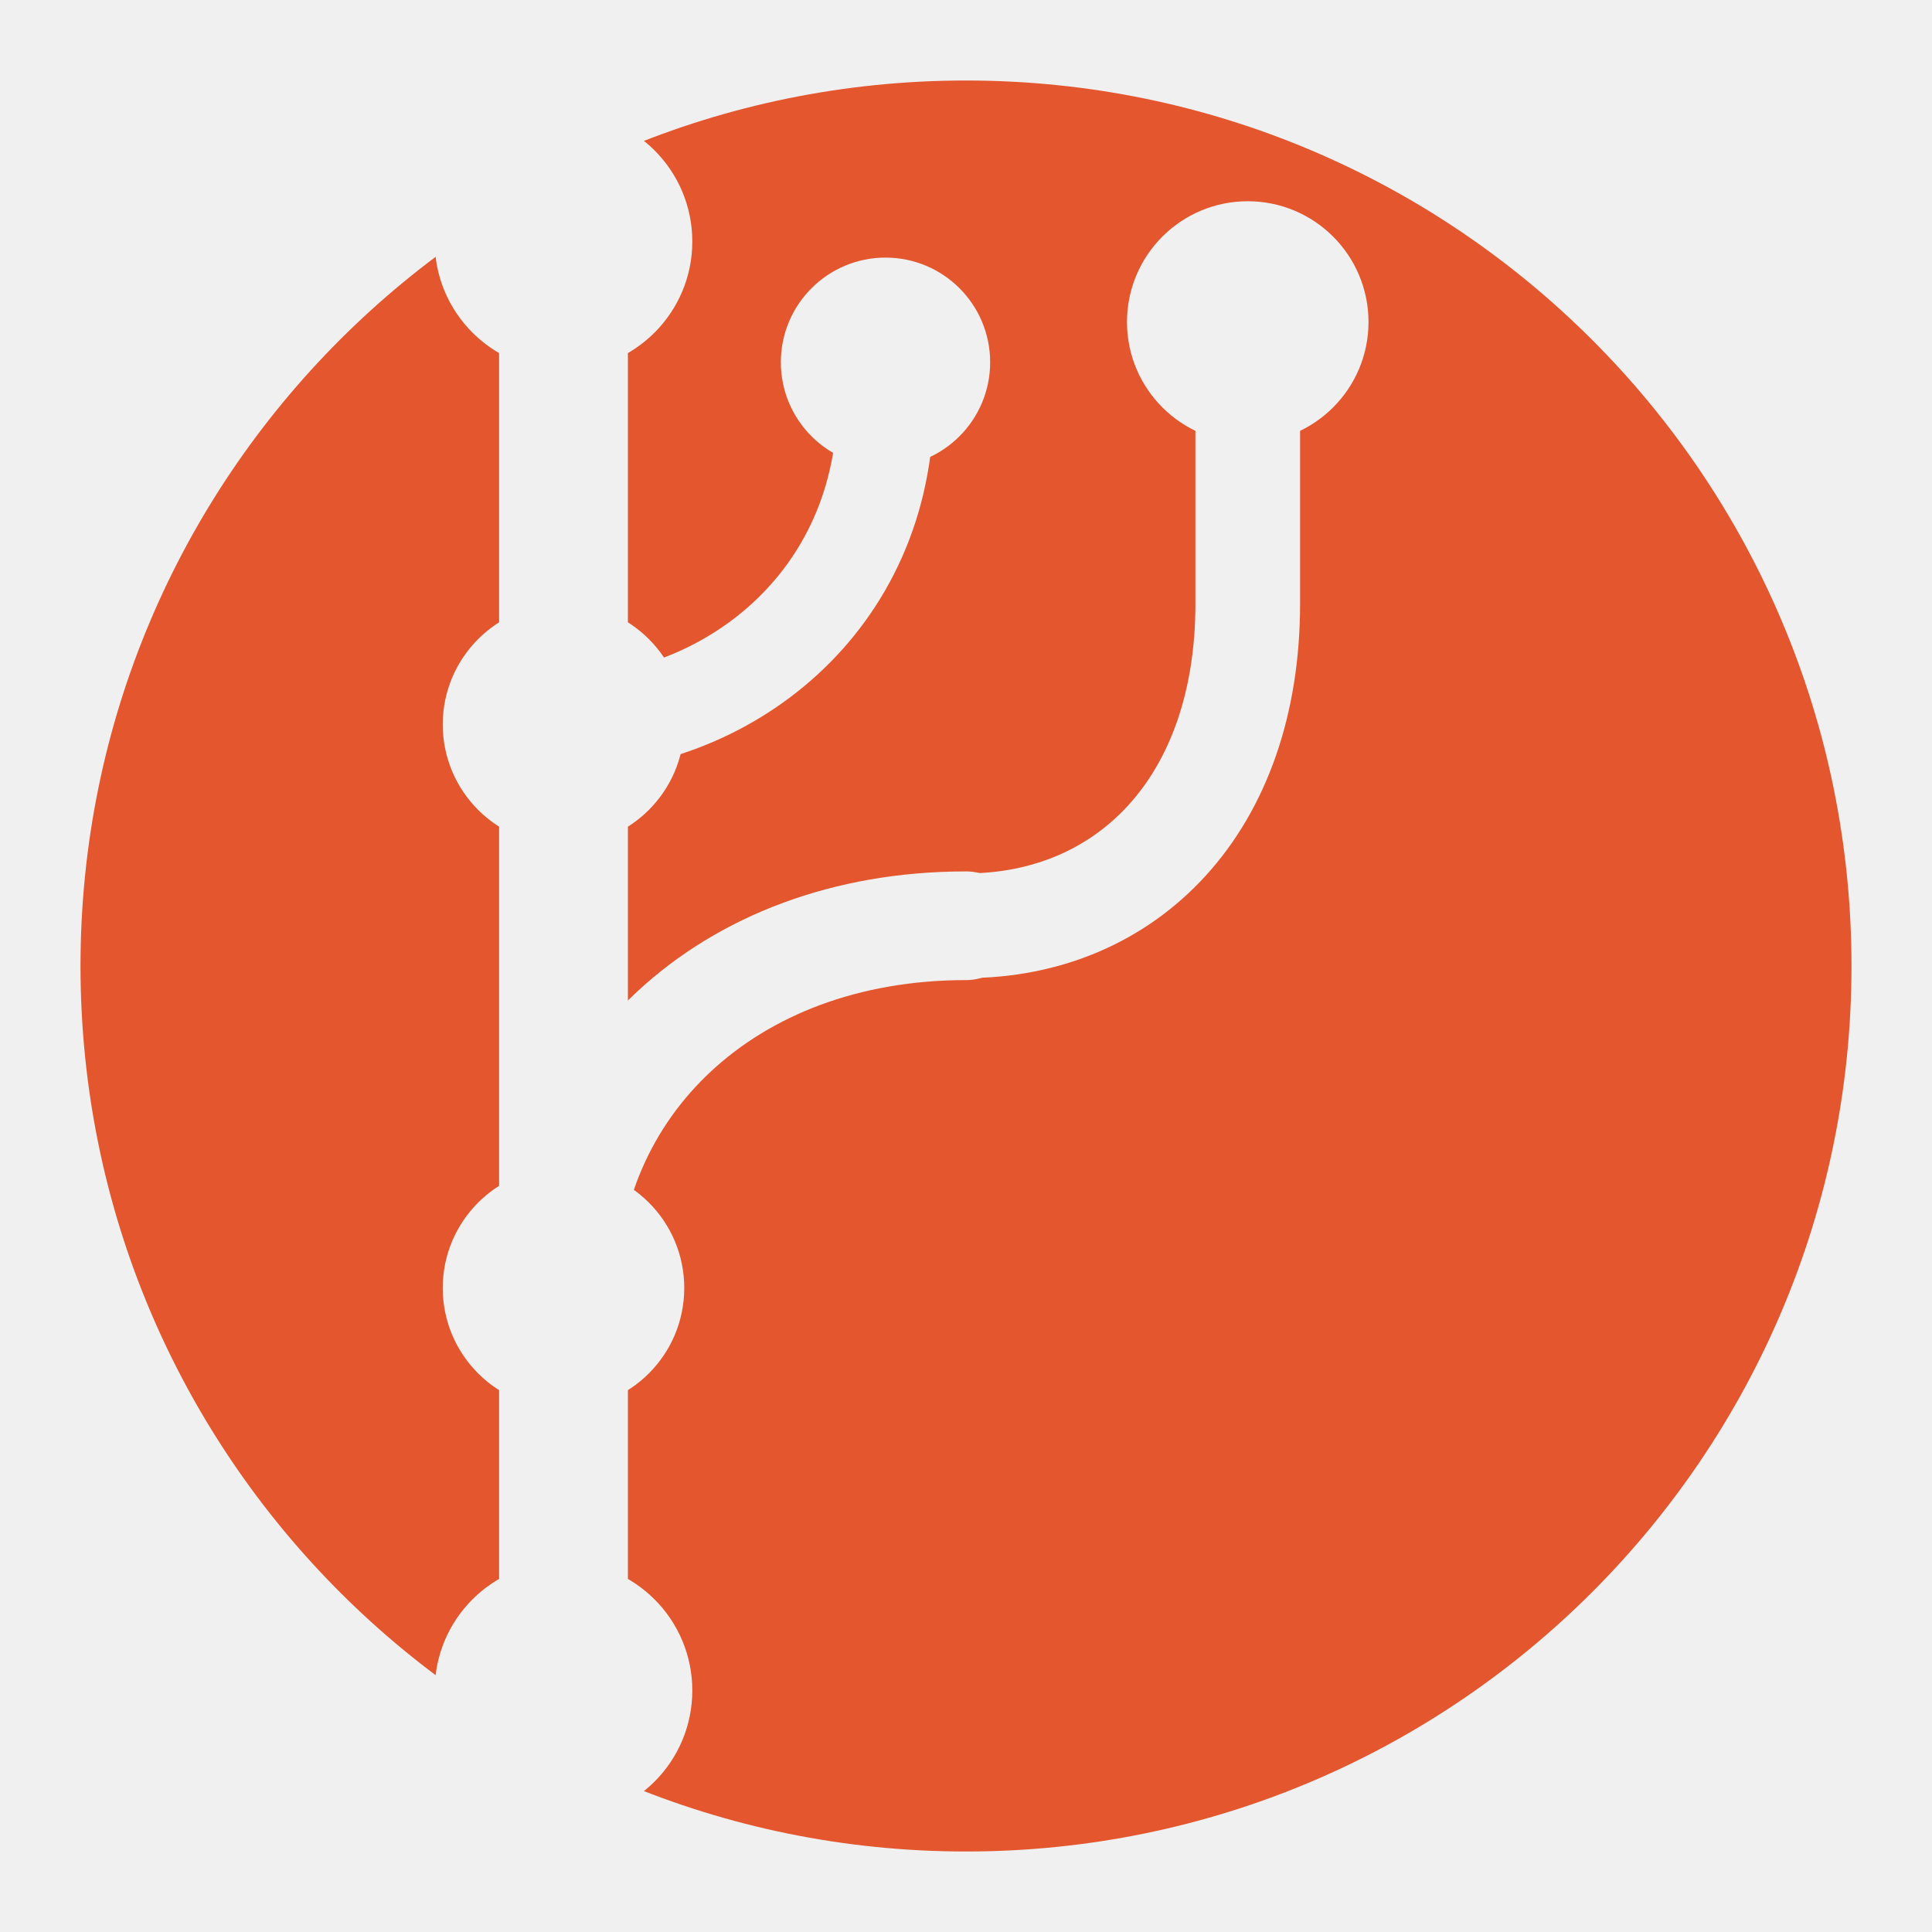
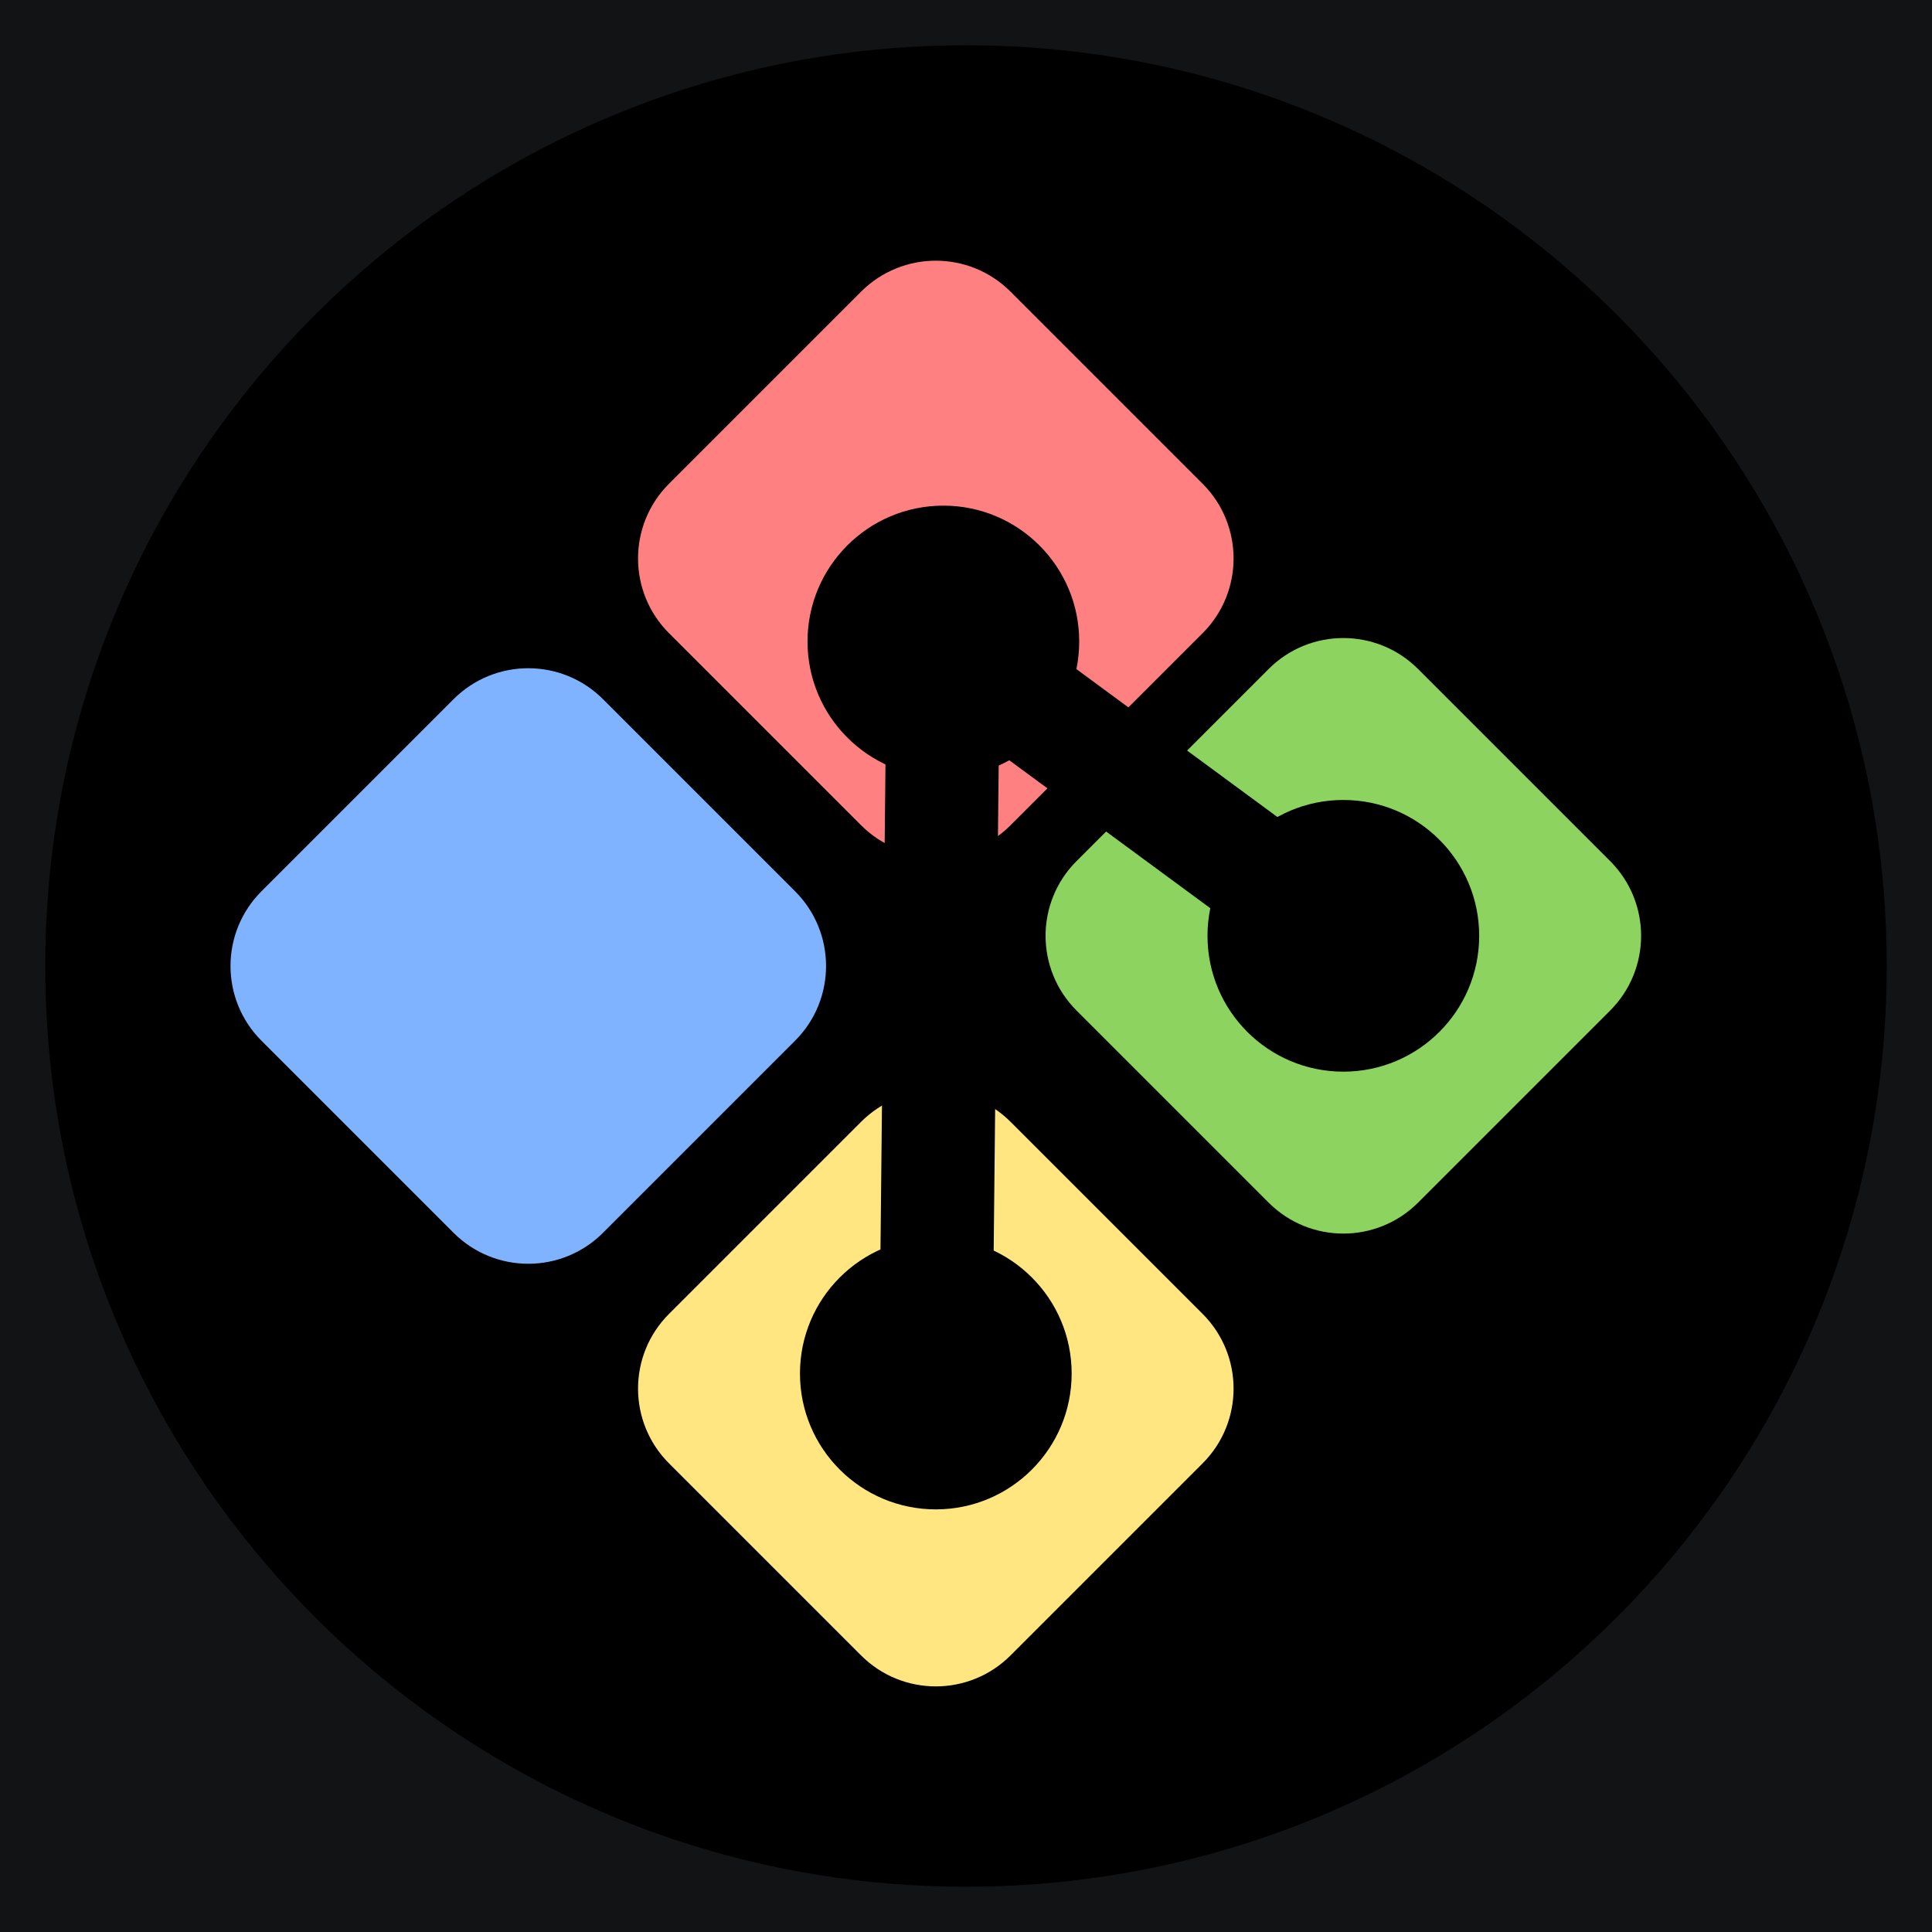
- <svg xmlns="http://www.w3.org/2000/svg" width="1024" height="1024" viewBox="0 0 24 24">
-   <defs>
-     <mask id="cutout">
-       <rect width="24" height="24" fill="white" />
-       <path d="M7 21V3" fill="none" stroke="black" stroke-width="1.6" stroke-linecap="round" />
-       <path d="M7 16c0-2.5 2-4.5 5-4.5M7 16c0-2.5 2-4.5 5-4.5" fill="none" stroke="black" stroke-width="1.35" stroke-linecap="round" stroke-linejoin="round" />
-       <path d="M12 11.5c2 0 3.5-1.5 3.5-4V4" fill="none" stroke="black" stroke-width="1.3" stroke-linecap="round" stroke-linejoin="round" />
-       <path d="M7 9c2 0 4-1.5 4-4V4.5" fill="none" stroke="black" stroke-width="1.2" stroke-linecap="round" stroke-linejoin="round" />
-       <circle cx="7" cy="21" r="1.6" fill="black" />
-       <circle cx="7" cy="3" r="1.6" fill="black" />
-       <circle cx="7" cy="16" r="1.5" fill="black" />
-       <circle cx="7" cy="9" r="1.5" fill="black" />
-       <circle cx="15.5" cy="4" r="1.5" fill="black" />
-       <circle cx="11" cy="4.5" r="1.3" fill="black" />
-     </mask>
-   </defs>
-   <circle cx="12" cy="12" r="11" fill="#e4572e" mask="url(#cutout)" />
+ <svg xmlns="http://www.w3.org/2000/svg" width="256" height="256" viewBox="0 0 128 128">
+   <rect width="128" height="128" fill="#121314" />
+   <circle cx="64" cy="64" r="61" fill="#000000" />
+   <g transform="rotate(45 62 37)">
+     <rect x="46" y="21" width="32" height="32" rx="7" fill="#FF8080" />
+   </g>
+   <g transform="rotate(45 35 64)">
+     <rect x="19" y="48" width="32" height="32" rx="7" fill="#80B3FF" />
+   </g>
+   <g transform="rotate(45 89 62)">
+     <rect x="73" y="46" width="32" height="32" rx="7" fill="#8DD35F" />
+   </g>
+   <g transform="rotate(45 62 92)">
+     <rect x="46" y="76" width="32" height="32" rx="7" fill="#FFE680" />
+   </g>
+   <g stroke="#000000" stroke-width="7.5" stroke-linecap="round" fill="none">
+     <line x1="62.5" y1="42.5" x2="62" y2="91" />
+     <line x1="62.5" y1="42.5" x2="89" y2="62" />
+   </g>
+   <g fill="#000000">
+     <circle cx="62.5" cy="42.5" r="9" />
+     <circle cx="62" cy="91" r="9" />
+     <circle cx="89" cy="62" r="9" />
+   </g>
</svg>
